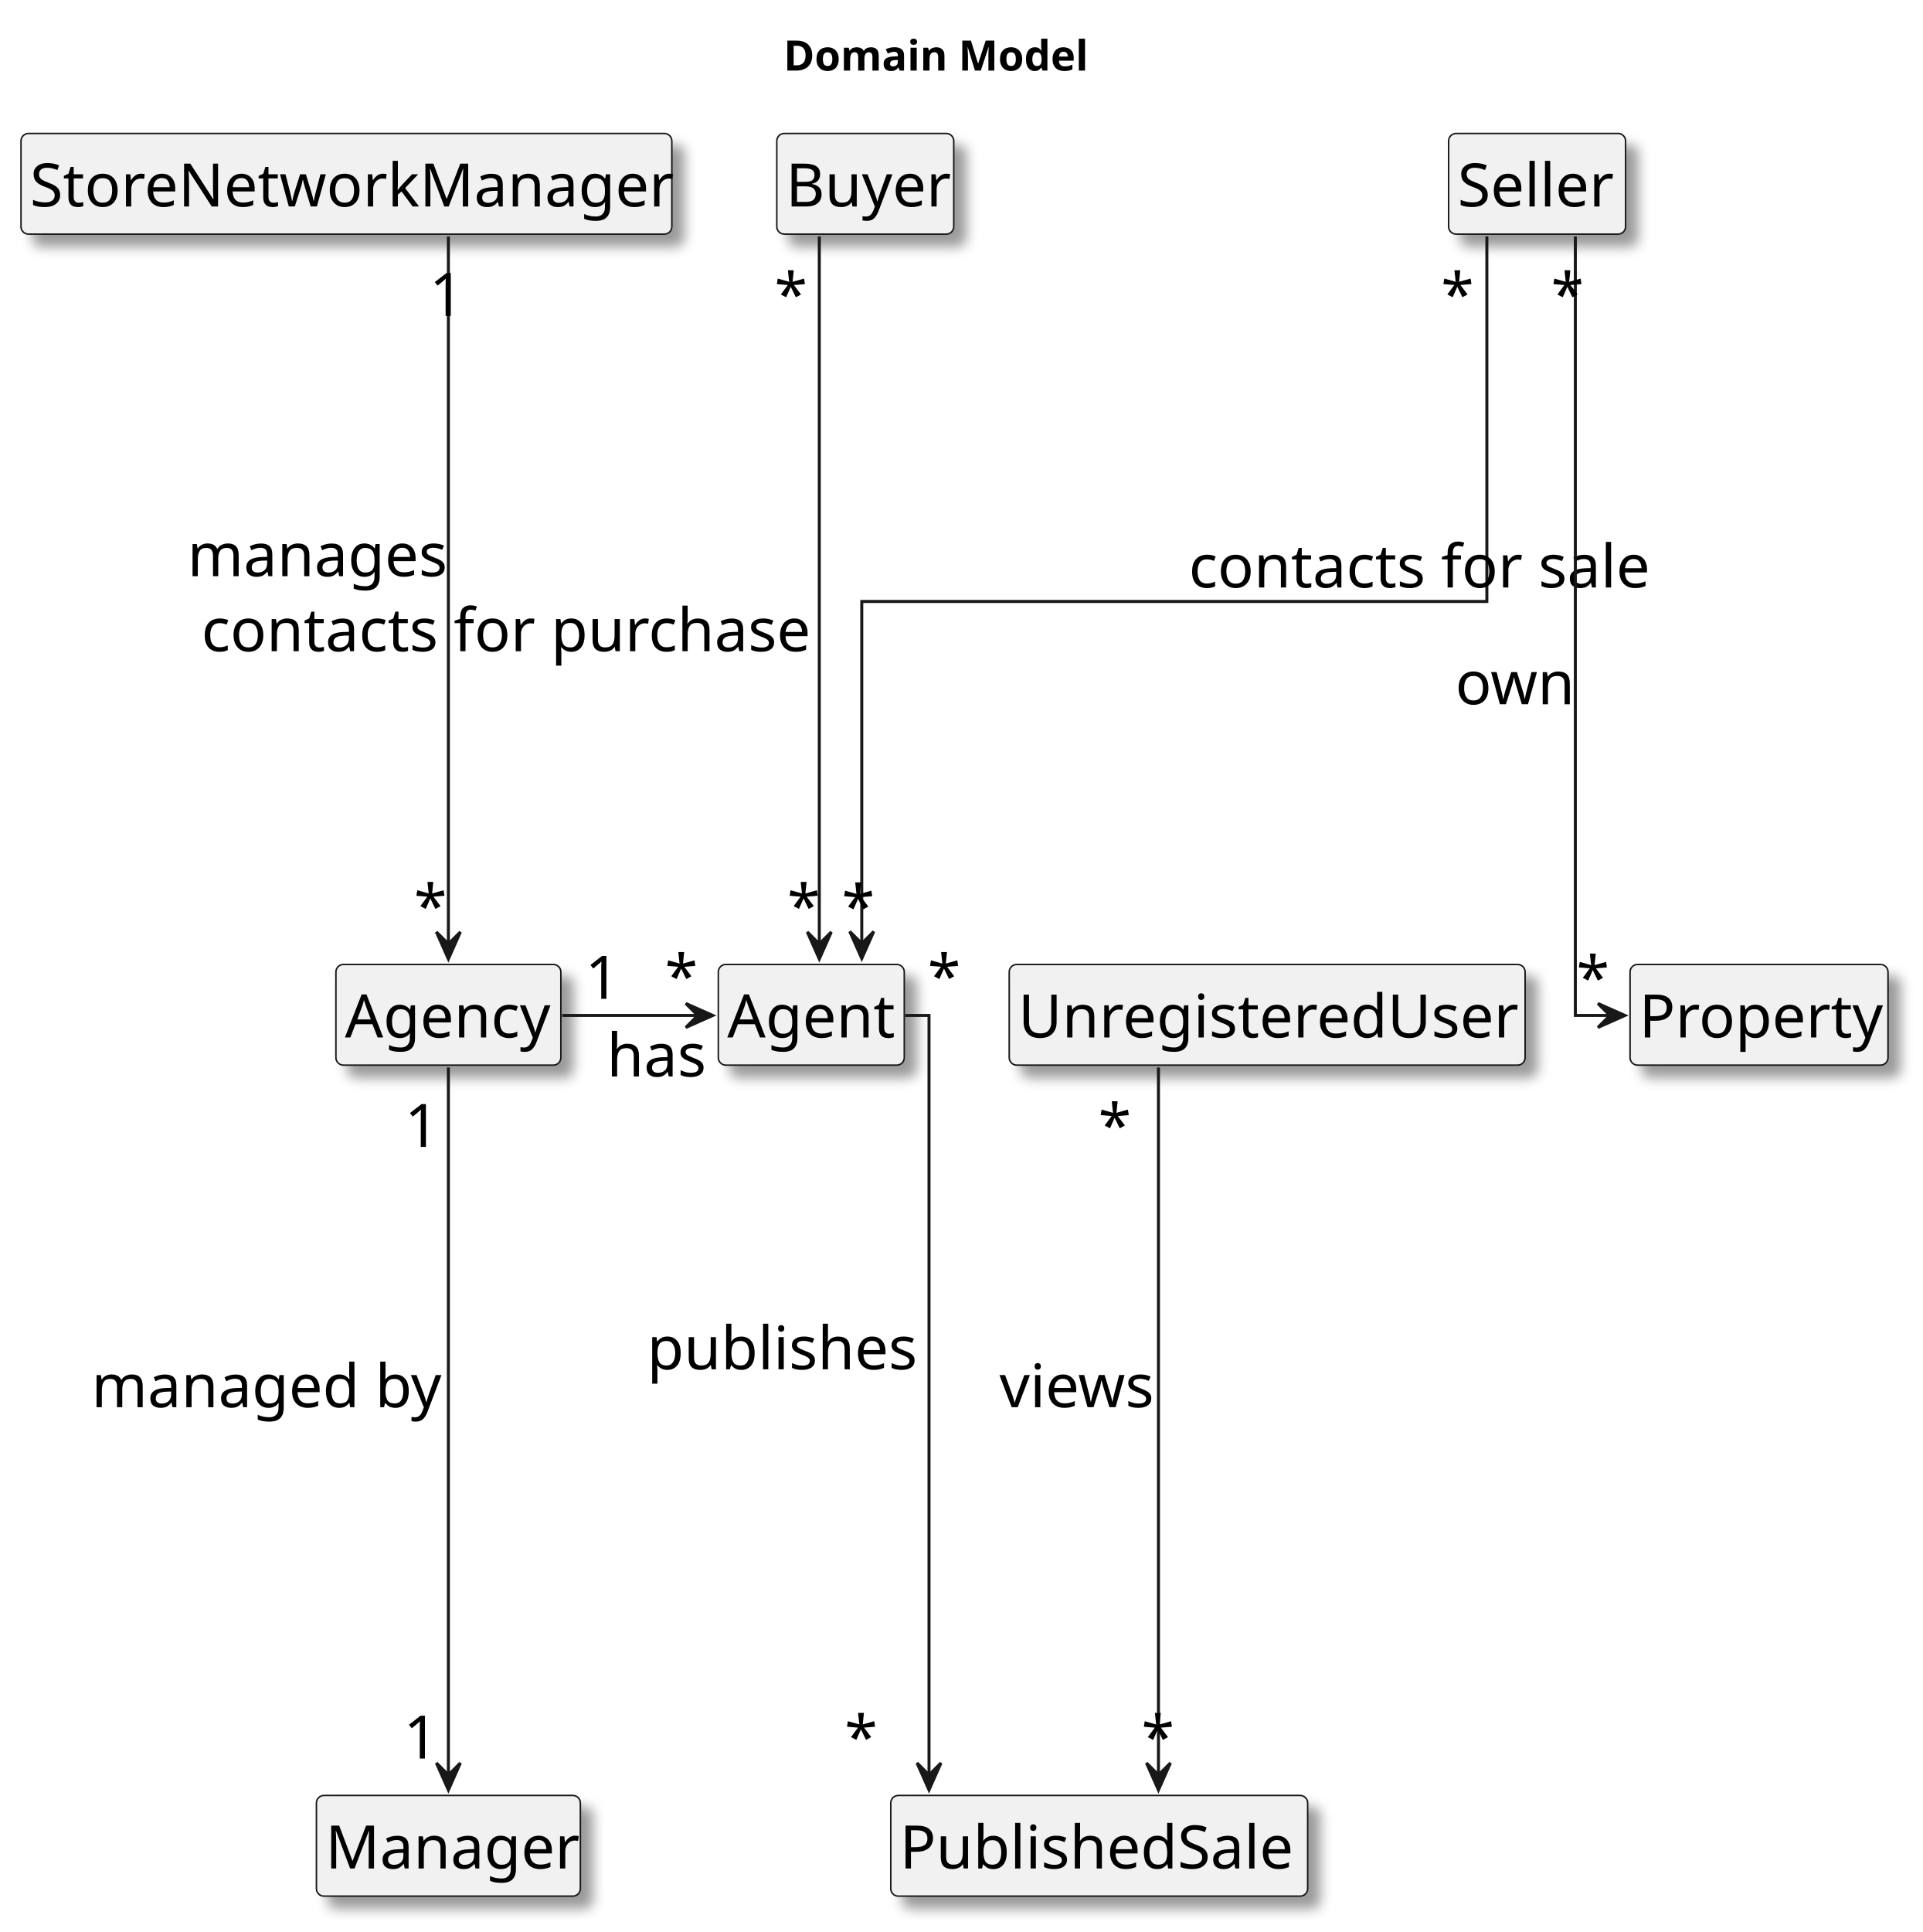
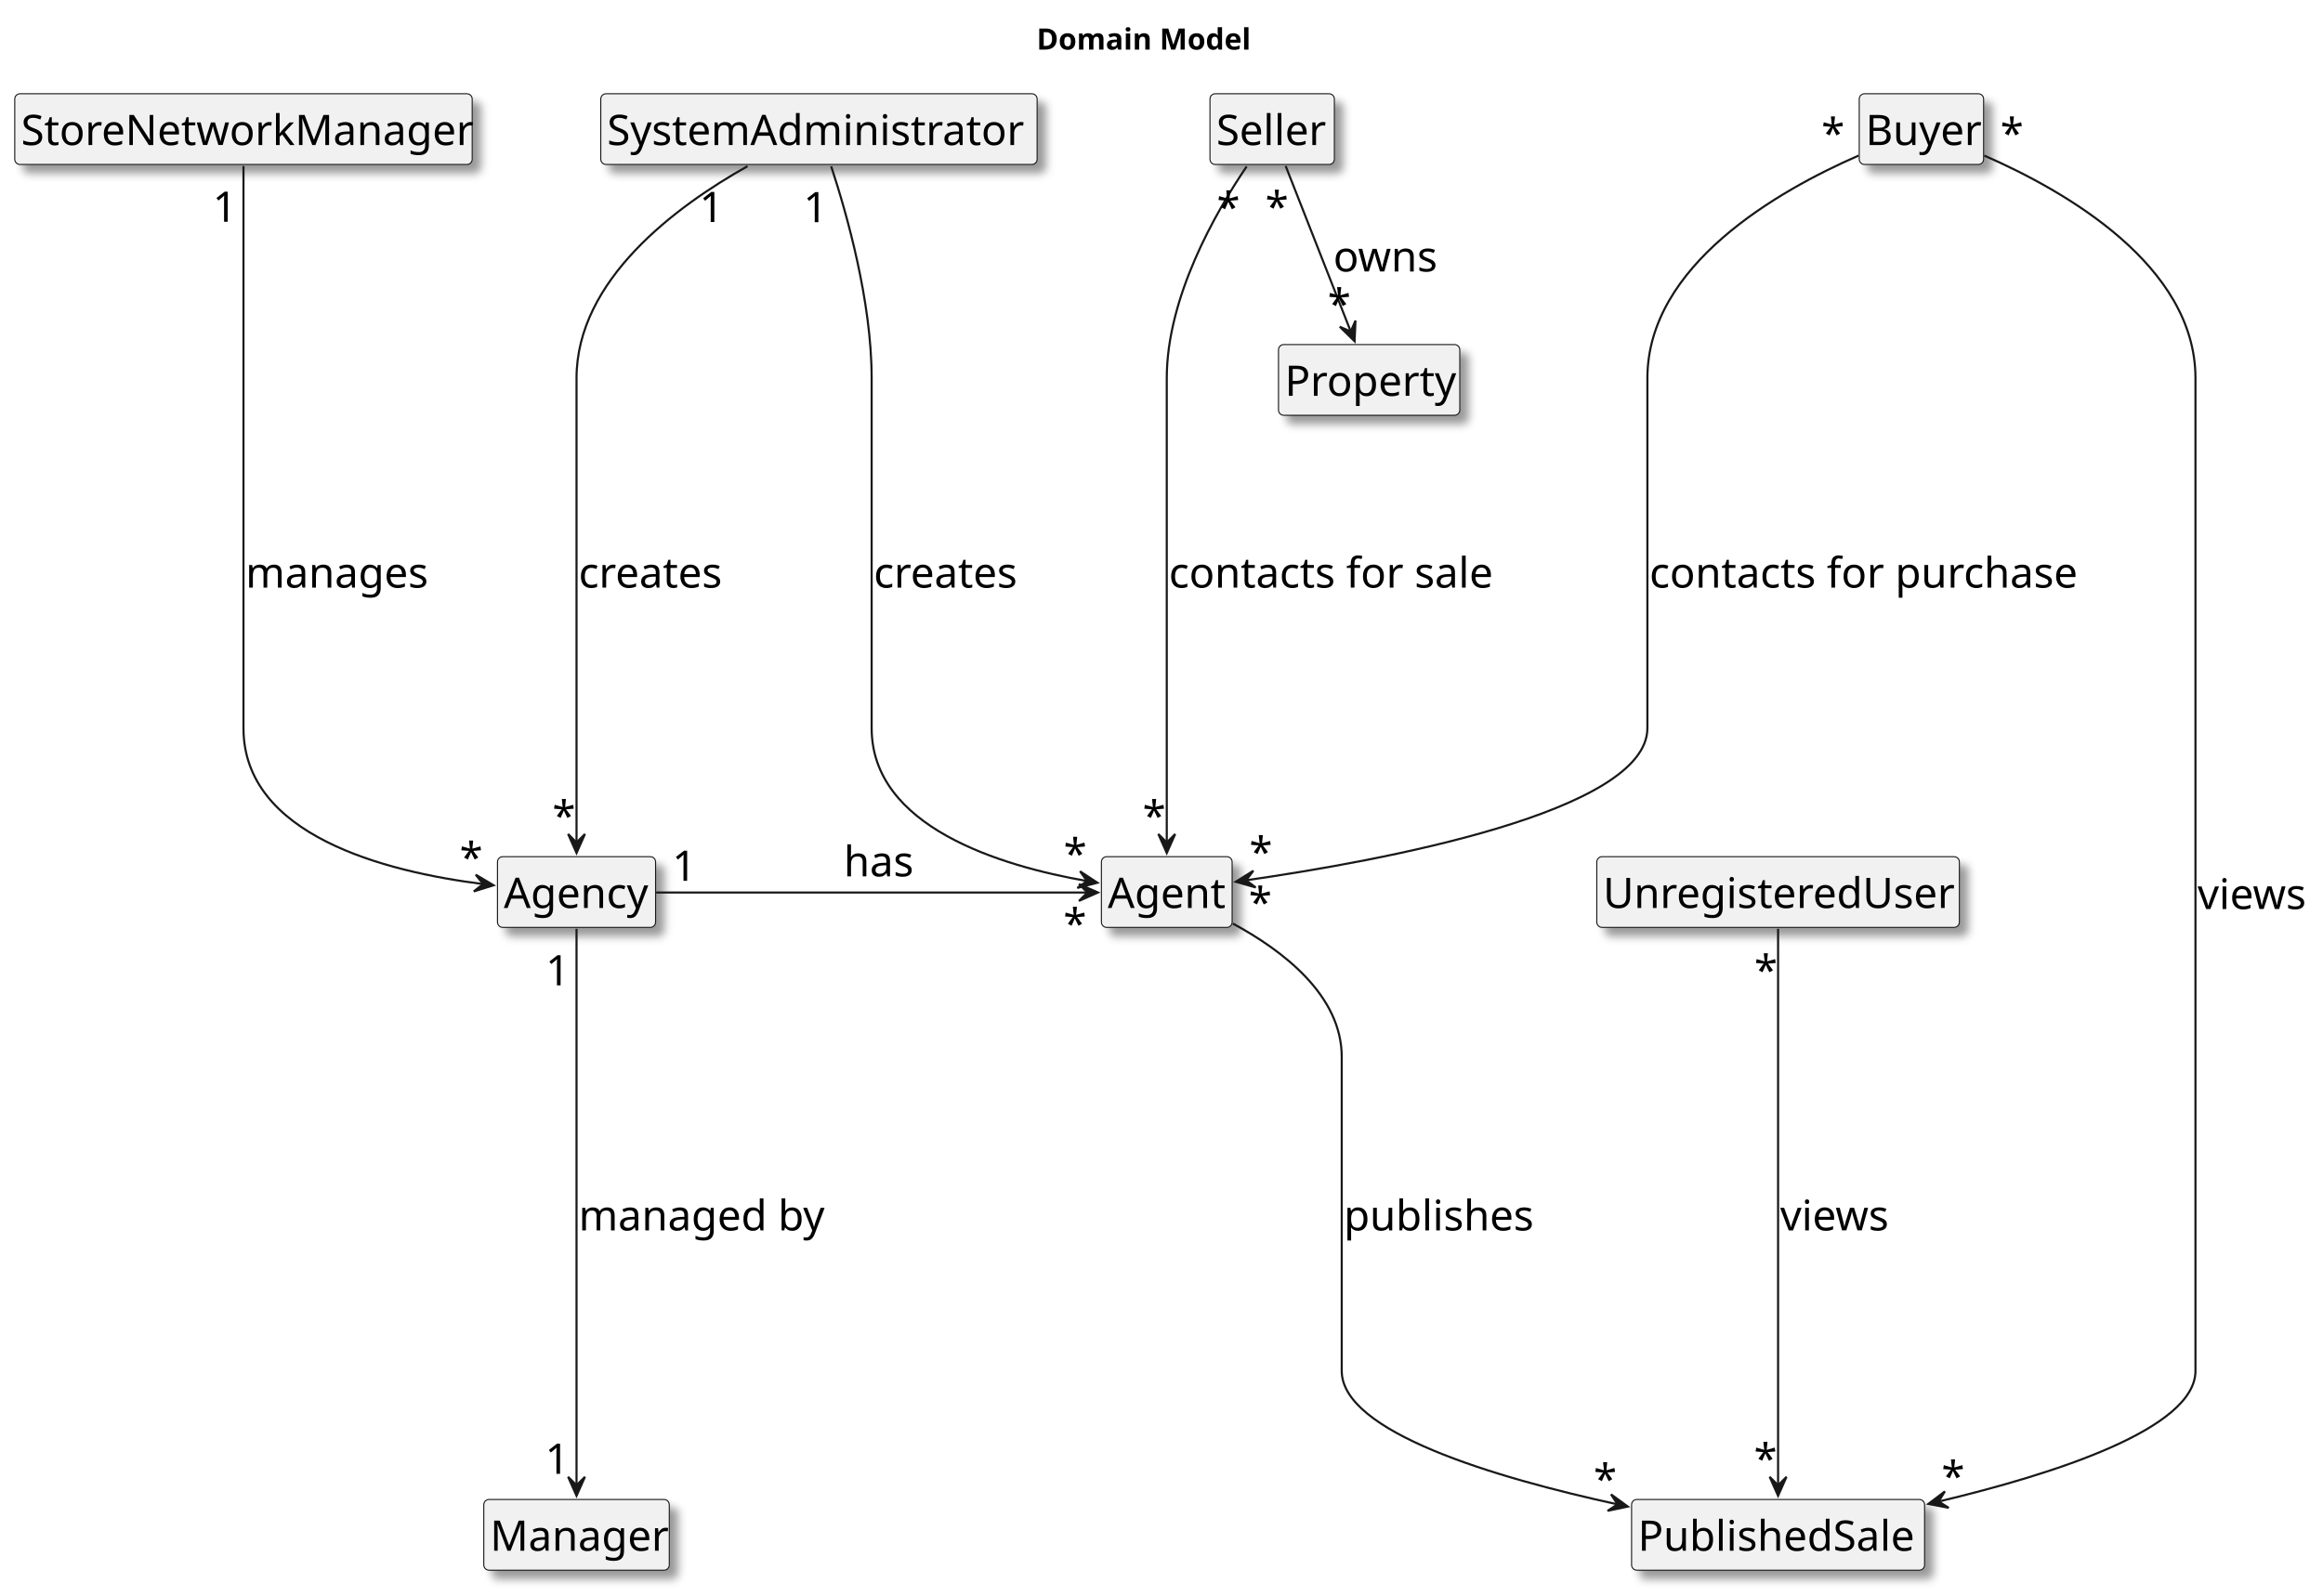
- <svg xmlns="http://www.w3.org/2000/svg" contentStyleType="text/css" height="644px" preserveAspectRatio="none" style="width:641px;height:644px;background:#FFFFFF;" version="1.1" viewBox="0 0 641 644" width="641px" zoomAndPan="magnify">
+ <svg xmlns="http://www.w3.org/2000/svg" contentStyleType="text/css" height="757px" preserveAspectRatio="none" style="width:1102px;height:757px;background:#FFFFFF;" version="1.1" viewBox="0 0 1102 757" width="1102px" zoomAndPan="magnify">
  <defs>
-     <filter height="300%" id="f1l8jhsqzzvipk" width="300%" x="-1" y="-1">
+     <filter height="300%" id="fb3va4l79ly0o" width="300%" x="-1" y="-1">
      <feGaussianBlur result="blurOut" stdDeviation="2.0" />
      <feColorMatrix in="blurOut" result="blurOut2" type="matrix" values="0 0 0 0 0 0 0 0 0 0 0 0 0 0 0 0 0 0 .4 0" />
      <feOffset dx="4.0" dy="4.0" in="blurOut2" result="blurOut3" />
      <feBlend in="SourceGraphic" in2="blurOut3" mode="normal" />
    </filter>
  </defs>
  <g>
-     <text fill="#000000" font-family="sans-serif" font-size="14" font-weight="bold" lengthAdjust="spacing" textLength="105" x="261.25" y="23.535">Domain Model</text>
+     <text fill="#000000" font-family="sans-serif" font-size="14" font-weight="bold" lengthAdjust="spacing" textLength="105" x="491.75" y="23.535">Domain Model</text>
    <g id="elem_StoreNetworkManager">
-       <rect codeLine="15" fill="#F1F1F1" filter="url(#f1l8jhsqzzvipk)" height="33.555" id="StoreNetworkManager" rx="2.5" ry="2.5" style="stroke:#181818;stroke-width:0.5;" width="217" x="7" y="44.488" />
+       <rect codeLine="15" fill="#F1F1F1" filter="url(#fb3va4l79ly0o)" height="33.555" id="StoreNetworkManager" rx="2.5" ry="2.5" style="stroke:#181818;stroke-width:0.5;" width="217" x="7" y="44.488" />
      <text fill="#000000" font-family="sans-serif" font-size="20" lengthAdjust="spacing" textLength="211" x="10" y="68.824">StoreNetworkManager</text>
    </g>
+     <g id="elem_SystemAdministrator">
+       <rect codeLine="18" fill="#F1F1F1" filter="url(#fb3va4l79ly0o)" height="33.555" id="SystemAdministrator" rx="2.5" ry="2.5" style="stroke:#181818;stroke-width:0.5;" width="207" x="285" y="44.488" />
+       <text fill="#000000" font-family="sans-serif" font-size="20" lengthAdjust="spacing" textLength="201" x="288" y="68.824">SystemAdministrator</text>
+     </g>
    <g id="elem_Manager">
-       <rect codeLine="18" fill="#F1F1F1" filter="url(#f1l8jhsqzzvipk)" height="33.555" id="Manager" rx="2.5" ry="2.5" style="stroke:#181818;stroke-width:0.5;" width="88" x="105.5" y="598.488" />
-       <text fill="#000000" font-family="sans-serif" font-size="20" lengthAdjust="spacing" textLength="82" x="108.5" y="622.824">Manager</text>
+       <rect codeLine="21" fill="#F1F1F1" filter="url(#fb3va4l79ly0o)" height="33.555" id="Manager" rx="2.5" ry="2.5" style="stroke:#181818;stroke-width:0.5;" width="88" x="229.5" y="711.488" />
+       <text fill="#000000" font-family="sans-serif" font-size="20" lengthAdjust="spacing" textLength="82" x="232.5" y="735.824">Manager</text>
    </g>
    <g id="elem_Property">
-       <rect codeLine="21" fill="#F1F1F1" filter="url(#f1l8jhsqzzvipk)" height="33.555" id="Property" rx="2.5" ry="2.5" style="stroke:#181818;stroke-width:0.5;" width="86" x="543.5" y="321.488" />
-       <text fill="#000000" font-family="sans-serif" font-size="20" lengthAdjust="spacing" textLength="80" x="546.5" y="345.824">Property</text>
+       <rect codeLine="24" fill="#F1F1F1" filter="url(#fb3va4l79ly0o)" height="33.555" id="Property" rx="2.5" ry="2.5" style="stroke:#181818;stroke-width:0.5;" width="86" x="606.5" y="163.488" />
+       <text fill="#000000" font-family="sans-serif" font-size="20" lengthAdjust="spacing" textLength="80" x="609.5" y="187.824">Property</text>
    </g>
    <g id="elem_Agent">
-       <rect codeLine="24" fill="#F1F1F1" filter="url(#f1l8jhsqzzvipk)" height="33.555" id="Agent" rx="2.5" ry="2.5" style="stroke:#181818;stroke-width:0.5;" width="62" x="239.5" y="321.488" />
-       <text fill="#000000" font-family="sans-serif" font-size="20" lengthAdjust="spacing" textLength="56" x="242.5" y="345.824">Agent</text>
+       <rect codeLine="27" fill="#F1F1F1" filter="url(#fb3va4l79ly0o)" height="33.555" id="Agent" rx="2.5" ry="2.5" style="stroke:#181818;stroke-width:0.5;" width="62" x="522.5" y="406.488" />
+       <text fill="#000000" font-family="sans-serif" font-size="20" lengthAdjust="spacing" textLength="56" x="525.5" y="430.824">Agent</text>
    </g>
    <g id="elem_Agency">
-       <rect codeLine="27" fill="#F1F1F1" filter="url(#f1l8jhsqzzvipk)" height="33.555" id="Agency" rx="2.5" ry="2.5" style="stroke:#181818;stroke-width:0.5;" width="75" x="112" y="321.488" />
-       <text fill="#000000" font-family="sans-serif" font-size="20" lengthAdjust="spacing" textLength="69" x="115" y="345.824">Agency</text>
+       <rect codeLine="30" fill="#F1F1F1" filter="url(#fb3va4l79ly0o)" height="33.555" id="Agency" rx="2.5" ry="2.5" style="stroke:#181818;stroke-width:0.5;" width="75" x="236" y="406.488" />
+       <text fill="#000000" font-family="sans-serif" font-size="20" lengthAdjust="spacing" textLength="69" x="239" y="430.824">Agency</text>
    </g>
    <g id="elem_Buyer">
-       <rect codeLine="30" fill="#F1F1F1" filter="url(#f1l8jhsqzzvipk)" height="33.555" id="Buyer" rx="2.5" ry="2.5" style="stroke:#181818;stroke-width:0.5;" width="59" x="259" y="44.488" />
-       <text fill="#000000" font-family="sans-serif" font-size="20" lengthAdjust="spacing" textLength="53" x="262" y="68.824">Buyer</text>
+       <rect codeLine="33" fill="#F1F1F1" filter="url(#fb3va4l79ly0o)" height="33.555" id="Buyer" rx="2.5" ry="2.5" style="stroke:#181818;stroke-width:0.5;" width="59" x="882" y="44.488" />
+       <text fill="#000000" font-family="sans-serif" font-size="20" lengthAdjust="spacing" textLength="53" x="885" y="68.824">Buyer</text>
    </g>
    <g id="elem_Seller">
-       <rect codeLine="33" fill="#F1F1F1" filter="url(#f1l8jhsqzzvipk)" height="33.555" id="Seller" rx="2.5" ry="2.5" style="stroke:#181818;stroke-width:0.5;" width="59" x="483" y="44.488" />
-       <text fill="#000000" font-family="sans-serif" font-size="20" lengthAdjust="spacing" textLength="53" x="486" y="68.824">Seller</text>
+       <rect codeLine="36" fill="#F1F1F1" filter="url(#fb3va4l79ly0o)" height="33.555" id="Seller" rx="2.5" ry="2.5" style="stroke:#181818;stroke-width:0.5;" width="59" x="574" y="44.488" />
+       <text fill="#000000" font-family="sans-serif" font-size="20" lengthAdjust="spacing" textLength="53" x="577" y="68.824">Seller</text>
    </g>
    <g id="elem_UnregisteredUser">
-       <rect codeLine="36" fill="#F1F1F1" filter="url(#f1l8jhsqzzvipk)" height="33.555" id="UnregisteredUser" rx="2.5" ry="2.5" style="stroke:#181818;stroke-width:0.5;" width="172" x="336.5" y="321.488" />
-       <text fill="#000000" font-family="sans-serif" font-size="20" lengthAdjust="spacing" textLength="166" x="339.5" y="345.824">UnregisteredUser</text>
+       <rect codeLine="39" fill="#F1F1F1" filter="url(#fb3va4l79ly0o)" height="33.555" id="UnregisteredUser" rx="2.5" ry="2.5" style="stroke:#181818;stroke-width:0.5;" width="172" x="757.5" y="406.488" />
+       <text fill="#000000" font-family="sans-serif" font-size="20" lengthAdjust="spacing" textLength="166" x="760.5" y="430.824">UnregisteredUser</text>
    </g>
    <g id="elem_PublishedSale">
-       <rect codeLine="39" fill="#F1F1F1" filter="url(#f1l8jhsqzzvipk)" height="33.555" id="PublishedSale" rx="2.5" ry="2.5" style="stroke:#181818;stroke-width:0.5;" width="139" x="297" y="598.488" />
-       <text fill="#000000" font-family="sans-serif" font-size="20" lengthAdjust="spacing" textLength="133" x="300" y="622.824">PublishedSale</text>
+       <rect codeLine="42" fill="#F1F1F1" filter="url(#fb3va4l79ly0o)" height="33.555" id="PublishedSale" rx="2.5" ry="2.5" style="stroke:#181818;stroke-width:0.5;" width="139" x="774" y="711.488" />
+       <text fill="#000000" font-family="sans-serif" font-size="20" lengthAdjust="spacing" textLength="133" x="777" y="735.824">PublishedSale</text>
+     </g>
+     <g id="link_SystemAdministrator_Agent">
+       <path codeLine="45" d="M394.3,78.918 C401.68,101.338 413.5,142.928 413.5,179.488 C413.5,179.488 413.5,179.488 413.5,345.488 C413.5,392.318 474.39,410.868 515.86,418.078 " fill="none" id="SystemAdministrator-to-Agent" style="stroke:#181818;stroke-width:1.0;" />
+       <polygon fill="#181818" points="520.59,418.848,512.362,413.435,515.657,418.033,511.058,421.328,520.59,418.848" style="stroke:#181818;stroke-width:1.0;" />
+       <text fill="#000000" font-family="sans-serif" font-size="20" lengthAdjust="spacing" textLength="68" x="414.5" y="278.824">creates</text>
+       <text fill="#000000" font-family="sans-serif" font-size="20" lengthAdjust="spacing" textLength="13" x="381.129" y="105.428">1</text>
+       <text fill="#000000" font-family="sans-serif" font-size="20" lengthAdjust="spacing" textLength="10" x="504.568" y="412.26">*</text>
+     </g>
+     <g id="link_SystemAdministrator_Agency">
+       <path codeLine="46" d="M354.62,78.858 C320.7,97.898 273.5,132.778 273.5,179.488 C273.5,179.488 273.5,179.488 273.5,345.488 C273.5,363.848 273.5,384.678 273.5,400.038 " fill="none" id="SystemAdministrator-to-Agency" style="stroke:#181818;stroke-width:1.0;" />
+       <polygon fill="#181818" points="273.5,404.748,277.5,395.748,273.5,399.748,269.5,395.748,273.5,404.748" style="stroke:#181818;stroke-width:1.0;" />
+       <text fill="#000000" font-family="sans-serif" font-size="20" lengthAdjust="spacing" textLength="68" x="274.5" y="278.824">creates</text>
+       <text fill="#000000" font-family="sans-serif" font-size="20" lengthAdjust="spacing" textLength="13" x="331.777" y="105.353">1</text>
+       <text fill="#000000" font-family="sans-serif" font-size="20" lengthAdjust="spacing" textLength="10" x="262.031" y="394.315">*</text>
    </g>
    <g id="link_Buyer_Agent">
-       <path codeLine="42" d="M273.17,78.818 C273.17,78.818 273.17,314.658 273.17,314.658 " fill="none" id="Buyer-to-Agent" style="stroke:#181818;stroke-width:1.0;" />
-       <polygon fill="#181818" points="273.17,319.658,277.17,310.658,273.17,314.658,269.17,310.658,273.17,319.658" style="stroke:#181818;stroke-width:1.0;" />
-       <text fill="#000000" font-family="sans-serif" font-size="20" lengthAdjust="spacing" textLength="205" x="67.17" y="217.074">contacts for purchase</text>
-       <text fill="#000000" font-family="sans-serif" font-size="20" lengthAdjust="spacing" textLength="10" x="258.215" y="105.303">*</text>
-       <text fill="#000000" font-family="sans-serif" font-size="20" lengthAdjust="spacing" textLength="10" x="262.486" y="309.185">*</text>
+       <path codeLine="47" d="M881.68,73.828 C843.29,90.588 781.5,125.898 781.5,179.488 C781.5,179.488 781.5,179.488 781.5,345.488 C781.5,385.258 655.43,408.458 590.78,417.738 " fill="none" id="Buyer-to-Agent" style="stroke:#181818;stroke-width:1.0;" />
+       <polygon fill="#181818" points="586.22,418.388,595.691,421.091,591.171,417.689,594.572,413.169,586.22,418.388" style="stroke:#181818;stroke-width:1.0;" />
+       <text fill="#000000" font-family="sans-serif" font-size="20" lengthAdjust="spacing" textLength="205" x="782.5" y="278.824">contacts for purchase</text>
+       <text fill="#000000" font-family="sans-serif" font-size="20" lengthAdjust="spacing" textLength="10" x="864.063" y="70.457">*</text>
+       <text fill="#000000" font-family="sans-serif" font-size="20" lengthAdjust="spacing" textLength="10" x="592.643" y="411.458">*</text>
+     </g>
+     <g id="link_Buyer_PublishedSale">
+       <path codeLine="48" d="M941.32,73.828 C979.71,90.588 1041.5,125.898 1041.5,179.488 C1041.5,179.488 1041.5,179.488 1041.5,650.488 C1041.5,677.798 975.23,699.278 919.37,712.538 " fill="none" id="Buyer-to-PublishedSale" style="stroke:#181818;stroke-width:1.0;" />
+       <polygon fill="#181818" points="914.78,713.608,924.456,715.447,919.648,712.466,922.629,707.658,914.78,713.608" style="stroke:#181818;stroke-width:1.0;" />
+       <text fill="#000000" font-family="sans-serif" font-size="20" lengthAdjust="spacing" textLength="52" x="1042.5" y="431.324">views</text>
+       <text fill="#000000" font-family="sans-serif" font-size="20" lengthAdjust="spacing" textLength="10" x="948.937" y="70.457">*</text>
+       <text fill="#000000" font-family="sans-serif" font-size="20" lengthAdjust="spacing" textLength="10" x="921.025" y="707.661">*</text>
    </g>
    <g id="link_Seller_Agent">
-       <path codeLine="43" d="M495.75,78.808 C495.75,116.068 495.75,200.488 495.75,200.488 C495.75,200.488 287.33,200.488 287.33,200.488 C287.33,200.488 287.33,314.498 287.33,314.498 " fill="none" id="Seller-to-Agent" style="stroke:#181818;stroke-width:1.0;" />
-       <polygon fill="#181818" points="287.33,319.498,291.33,310.498,287.33,314.498,283.33,310.498,287.33,319.498" style="stroke:#181818;stroke-width:1.0;" />
-       <text fill="#000000" font-family="sans-serif" font-size="20" lengthAdjust="spacing" textLength="156" x="396.38" y="195.824">contacts for sale</text>
-       <text fill="#000000" font-family="sans-serif" font-size="20" lengthAdjust="spacing" textLength="10" x="480.448" y="105.291">*</text>
-       <text fill="#000000" font-family="sans-serif" font-size="20" lengthAdjust="spacing" textLength="10" x="280.657" y="309.334">*</text>
+       <path codeLine="49" d="M591.4,78.978 C576.6,100.818 553.5,141.048 553.5,179.488 C553.5,179.488 553.5,179.488 553.5,345.488 C553.5,363.848 553.5,384.678 553.5,400.038 " fill="none" id="Seller-to-Agent" style="stroke:#181818;stroke-width:1.0;" />
+       <polygon fill="#181818" points="553.5,404.748,557.5,395.748,553.5,399.748,549.5,395.748,553.5,404.748" style="stroke:#181818;stroke-width:1.0;" />
+       <text fill="#000000" font-family="sans-serif" font-size="20" lengthAdjust="spacing" textLength="156" x="554.5" y="278.824">contacts for sale</text>
+       <text fill="#000000" font-family="sans-serif" font-size="20" lengthAdjust="spacing" textLength="10" x="577.232" y="105.502">*</text>
+       <text fill="#000000" font-family="sans-serif" font-size="20" lengthAdjust="spacing" textLength="10" x="542.031" y="394.315">*</text>
    </g>
    <g id="link_StoreNetworkManager_Agency">
-       <path codeLine="44" d="M149.5,78.818 C149.5,78.818 149.5,314.658 149.5,314.658 " fill="none" id="StoreNetworkManager-to-Agency" style="stroke:#181818;stroke-width:1.0;" />
-       <polygon fill="#181818" points="149.5,319.658,153.5,310.658,149.5,314.658,145.5,310.658,149.5,319.658" style="stroke:#181818;stroke-width:1.0;" />
-       <text fill="#000000" font-family="sans-serif" font-size="20" lengthAdjust="spacing" textLength="86" x="62.5" y="192.074">manages</text>
-       <text fill="#000000" font-family="sans-serif" font-size="20" lengthAdjust="spacing" textLength="13" x="143.203" y="105.303">1</text>
-       <text fill="#000000" font-family="sans-serif" font-size="20" lengthAdjust="spacing" textLength="10" x="138.031" y="309.185">*</text>
+       <path codeLine="50" d="M115.5,78.768 C115.5,101.368 115.5,143.538 115.5,179.488 C115.5,179.488 115.5,179.488 115.5,345.488 C115.5,396.348 182.46,413.618 229.2,419.478 " fill="none" id="StoreNetworkManager-to-Agency" style="stroke:#181818;stroke-width:1.0;" />
+       <polygon fill="#181818" points="234.15,420.058,225.68,415.033,229.184,419.473,224.744,422.978,234.15,420.058" style="stroke:#181818;stroke-width:1.0;" />
+       <text fill="#000000" font-family="sans-serif" font-size="20" lengthAdjust="spacing" textLength="86" x="116.5" y="278.824">manages</text>
+       <text fill="#000000" font-family="sans-serif" font-size="20" lengthAdjust="spacing" textLength="13" x="100.916" y="105.241">1</text>
+       <text fill="#000000" font-family="sans-serif" font-size="20" lengthAdjust="spacing" textLength="10" x="218.029" y="414.036">*</text>
    </g>
    <g id="link_Agency_Manager">
-       <path codeLine="45" d="M149.5,355.818 C149.5,355.818 149.5,591.658 149.5,591.658 " fill="none" id="Agency-to-Manager" style="stroke:#181818;stroke-width:1.0;" />
-       <polygon fill="#181818" points="149.5,596.658,153.5,587.658,149.5,591.658,145.5,587.658,149.5,596.658" style="stroke:#181818;stroke-width:1.0;" />
-       <text fill="#000000" font-family="sans-serif" font-size="20" lengthAdjust="spacing" textLength="118" x="30.5" y="469.074">managed by</text>
-       <text fill="#000000" font-family="sans-serif" font-size="20" lengthAdjust="spacing" textLength="13" x="134.916" y="382.303">1</text>
-       <text fill="#000000" font-family="sans-serif" font-size="20" lengthAdjust="spacing" textLength="13" x="134.591" y="586.185">1</text>
+       <path codeLine="51" d="M273.5,440.708 C273.5,456.298 273.5,480.498 273.5,501.488 C273.5,501.488 273.5,501.488 273.5,650.488 C273.5,668.848 273.5,689.678 273.5,705.038 " fill="none" id="Agency-to-Manager" style="stroke:#181818;stroke-width:1.0;" />
+       <polygon fill="#181818" points="273.5,709.748,277.5,700.748,273.5,704.748,269.5,700.748,273.5,709.748" style="stroke:#181818;stroke-width:1.0;" />
+       <text fill="#000000" font-family="sans-serif" font-size="20" lengthAdjust="spacing" textLength="118" x="274.5" y="583.824">managed by</text>
+       <text fill="#000000" font-family="sans-serif" font-size="20" lengthAdjust="spacing" textLength="13" x="258.834" y="467.532">1</text>
+       <text fill="#000000" font-family="sans-serif" font-size="20" lengthAdjust="spacing" textLength="13" x="258.591" y="699.315">1</text>
    </g>
    <g id="link_Agent_PublishedSale">
-       <path codeLine="46" d="M301.81,338.488 C306.47,338.488 309.75,338.488 309.75,338.488 C309.75,338.488 309.75,591.648 309.75,591.648 " fill="none" id="Agent-to-PublishedSale" style="stroke:#181818;stroke-width:1.0;" />
-       <polygon fill="#181818" points="309.75,596.648,313.75,587.648,309.75,591.648,305.75,587.648,309.75,596.648" style="stroke:#181818;stroke-width:1.0;" />
-       <text fill="#000000" font-family="sans-serif" font-size="20" lengthAdjust="spacing" textLength="93" x="215.75" y="456.434">publishes</text>
-       <text fill="#000000" font-family="sans-serif" font-size="20" lengthAdjust="spacing" textLength="10" x="309.299" y="332.555">*</text>
-       <text fill="#000000" font-family="sans-serif" font-size="20" lengthAdjust="spacing" textLength="10" x="281.611" y="586.172">*</text>
+       <path codeLine="52" d="M584.88,438.248 C608.38,450.918 636.5,472.198 636.5,501.488 C636.5,501.488 636.5,501.488 636.5,650.488 C636.5,679.448 708.58,701.038 767.67,713.878 " fill="none" id="Agent-to-PublishedSale" style="stroke:#181818;stroke-width:1.0;" />
+       <polygon fill="#181818" points="772.23,714.858,764.263,709.068,767.34,713.814,762.593,716.891,772.23,714.858" style="stroke:#181818;stroke-width:1.0;" />
+       <text fill="#000000" font-family="sans-serif" font-size="20" lengthAdjust="spacing" textLength="93" x="637.5" y="583.824">publishes</text>
+       <text fill="#000000" font-family="sans-serif" font-size="20" lengthAdjust="spacing" textLength="10" x="592.383" y="435.36">*</text>
+       <text fill="#000000" font-family="sans-serif" font-size="20" lengthAdjust="spacing" textLength="10" x="755.997" y="708.996">*</text>
    </g>
    <g id="link_Agency_Agent">
-       <path codeLine="47" d="M187.45,338.488 C187.45,338.488 232.66,338.488 232.66,338.488 " fill="none" id="Agency-to-Agent" style="stroke:#181818;stroke-width:1.0;" />
-       <polygon fill="#181818" points="237.66,338.488,228.66,334.488,232.66,338.488,228.66,342.488,237.66,338.488" style="stroke:#181818;stroke-width:1.0;" />
-       <text fill="#000000" font-family="sans-serif" font-size="20" lengthAdjust="spacing" textLength="33" x="202.31" y="358.824">has</text>
-       <text fill="#000000" font-family="sans-serif" font-size="20" lengthAdjust="spacing" textLength="13" x="195.09" y="332.934">1</text>
-       <text fill="#000000" font-family="sans-serif" font-size="20" lengthAdjust="spacing" textLength="10" x="221.677" y="332.555">*</text>
+       <path codeLine="53" d="M311.26,423.488 C364.91,423.488 462.6,423.488 516.06,423.488 " fill="none" id="Agency-to-Agent" style="stroke:#181818;stroke-width:1.0;" />
+       <polygon fill="#181818" points="520.85,423.488,511.85,419.488,515.85,423.488,511.85,427.488,520.85,423.488" style="stroke:#181818;stroke-width:1.0;" />
+       <text fill="#000000" font-family="sans-serif" font-size="20" lengthAdjust="spacing" textLength="33" x="400.25" y="415.824">has</text>
+       <text fill="#000000" font-family="sans-serif" font-size="20" lengthAdjust="spacing" textLength="13" x="318.867" y="417.934">1</text>
+       <text fill="#000000" font-family="sans-serif" font-size="20" lengthAdjust="spacing" textLength="10" x="504.454" y="445.449">*</text>
    </g>
    <g id="link_Seller_Property">
-       <path codeLine="48" d="M525.25,78.818 C525.25,139.458 525.25,338.488 525.25,338.488 C525.25,338.488 536.78,338.488 536.78,338.488 " fill="none" id="Seller-to-Property" style="stroke:#181818;stroke-width:1.0;" />
-       <polygon fill="#181818" points="541.78,338.488,532.78,334.488,536.78,338.488,532.78,342.488,541.78,338.488" style="stroke:#181818;stroke-width:1.0;" />
-       <text fill="#000000" font-family="sans-serif" font-size="20" lengthAdjust="spacing" textLength="39" x="485.25" y="234.754">own</text>
-       <text fill="#000000" font-family="sans-serif" font-size="20" lengthAdjust="spacing" textLength="10" x="517.139" y="105.303">*</text>
-       <text fill="#000000" font-family="sans-serif" font-size="20" lengthAdjust="spacing" textLength="10" x="525.618" y="333.071">*</text>
+       <path codeLine="54" d="M609.9,78.758 C617.96,99.278 631.87,134.638 640.87,157.538 " fill="none" id="Seller-to-Property" style="stroke:#181818;stroke-width:1.0;" />
+       <polygon fill="#181818" points="642.6,161.948,643.024,152.108,640.768,157.296,635.58,155.04,642.6,161.948" style="stroke:#181818;stroke-width:1.0;" />
+       <text fill="#000000" font-family="sans-serif" font-size="20" lengthAdjust="spacing" textLength="49" x="632.5" y="128.824">owns</text>
+       <text fill="#000000" font-family="sans-serif" font-size="20" lengthAdjust="spacing" textLength="10" x="600.241" y="105.229">*</text>
+       <text fill="#000000" font-family="sans-serif" font-size="20" lengthAdjust="spacing" textLength="10" x="629.829" y="151.431">*</text>
    </g>
    <g id="link_UnregisteredUser_PublishedSale">
-       <path codeLine="49" d="M386.25,355.818 C386.25,355.818 386.25,591.658 386.25,591.658 " fill="none" id="UnregisteredUser-to-PublishedSale" style="stroke:#181818;stroke-width:1.0;" />
-       <polygon fill="#181818" points="386.25,596.658,390.25,587.658,386.25,591.658,382.25,587.658,386.25,596.658" style="stroke:#181818;stroke-width:1.0;" />
-       <text fill="#000000" font-family="sans-serif" font-size="20" lengthAdjust="spacing" textLength="52" x="333.25" y="469.074">views</text>
-       <text fill="#000000" font-family="sans-serif" font-size="20" lengthAdjust="spacing" textLength="10" x="366.195" y="382.303">*</text>
-       <text fill="#000000" font-family="sans-serif" font-size="20" lengthAdjust="spacing" textLength="10" x="380.583" y="586.185">*</text>
+       <path codeLine="55" d="M843.5,440.708 C843.5,456.298 843.5,480.498 843.5,501.488 C843.5,501.488 843.5,501.488 843.5,650.488 C843.5,668.848 843.5,689.678 843.5,705.038 " fill="none" id="UnregisteredUser-to-PublishedSale" style="stroke:#181818;stroke-width:1.0;" />
+       <polygon fill="#181818" points="843.5,709.748,847.5,700.748,843.5,704.748,839.5,700.748,843.5,709.748" style="stroke:#181818;stroke-width:1.0;" />
+       <text fill="#000000" font-family="sans-serif" font-size="20" lengthAdjust="spacing" textLength="52" x="844.5" y="583.824">views</text>
+       <text fill="#000000" font-family="sans-serif" font-size="20" lengthAdjust="spacing" textLength="10" x="832.219" y="467.532">*</text>
+       <text fill="#000000" font-family="sans-serif" font-size="20" lengthAdjust="spacing" textLength="10" x="832.031" y="699.315">*</text>
    </g>
  </g>
</svg>
